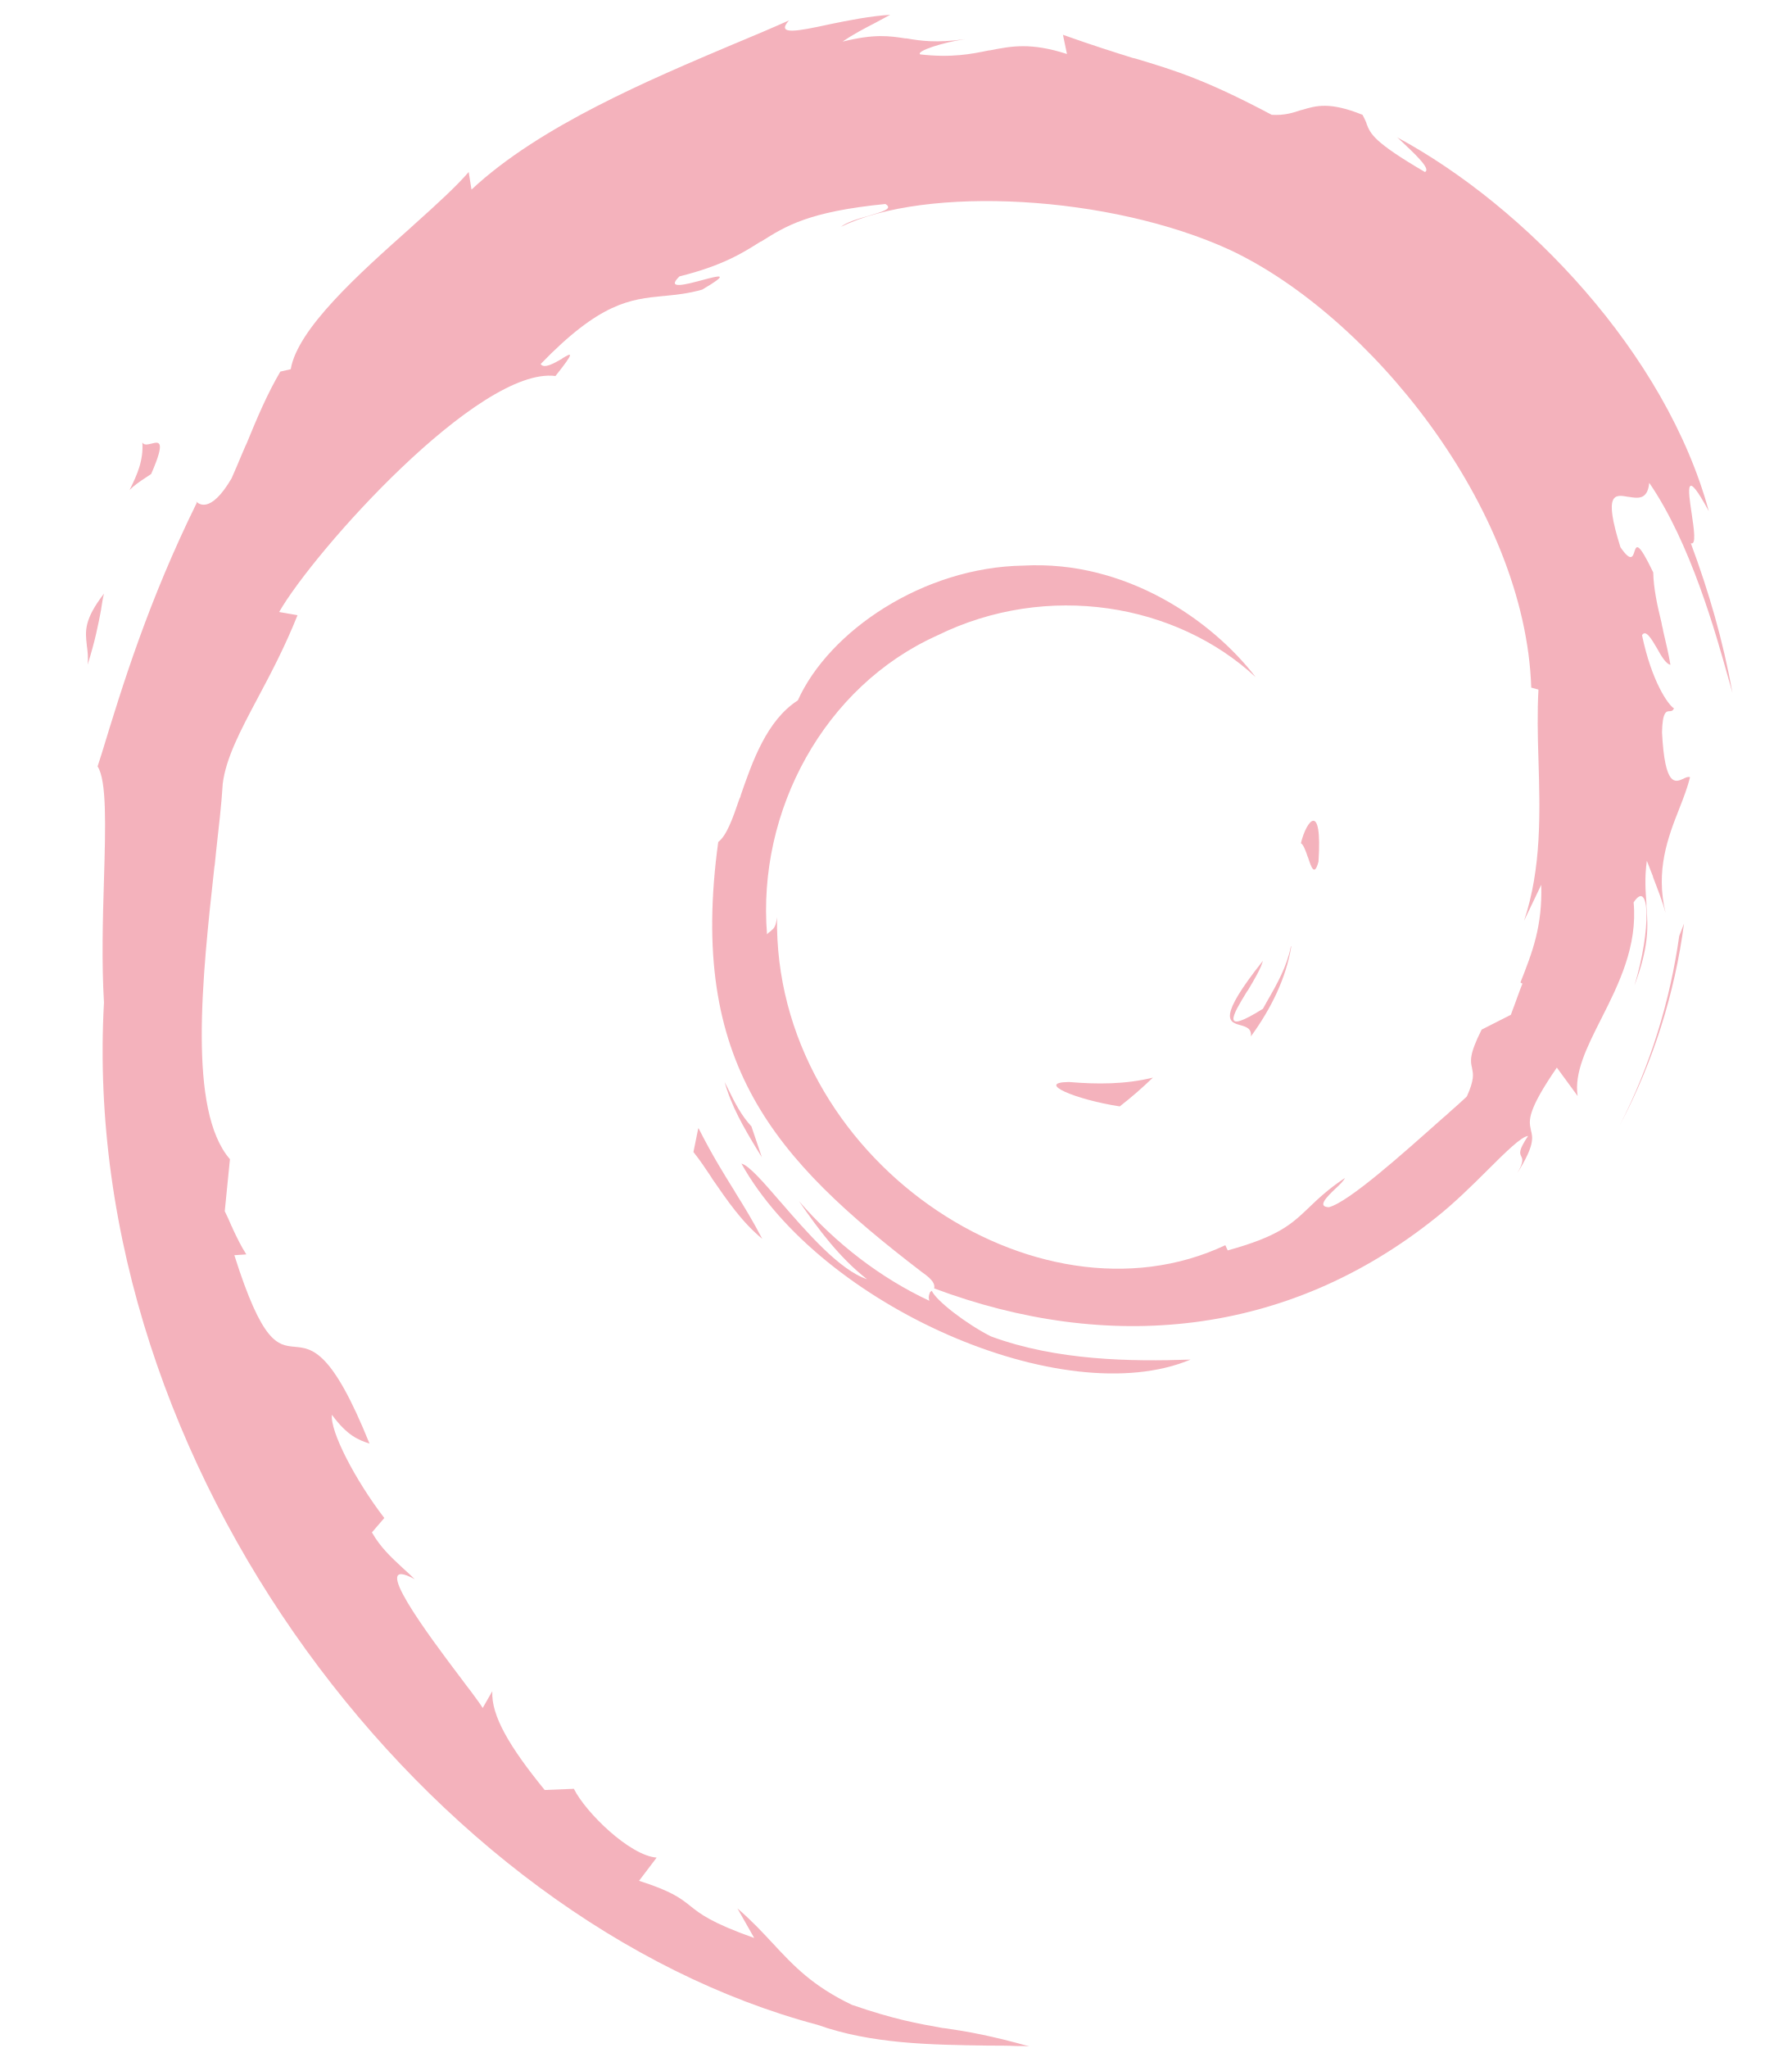
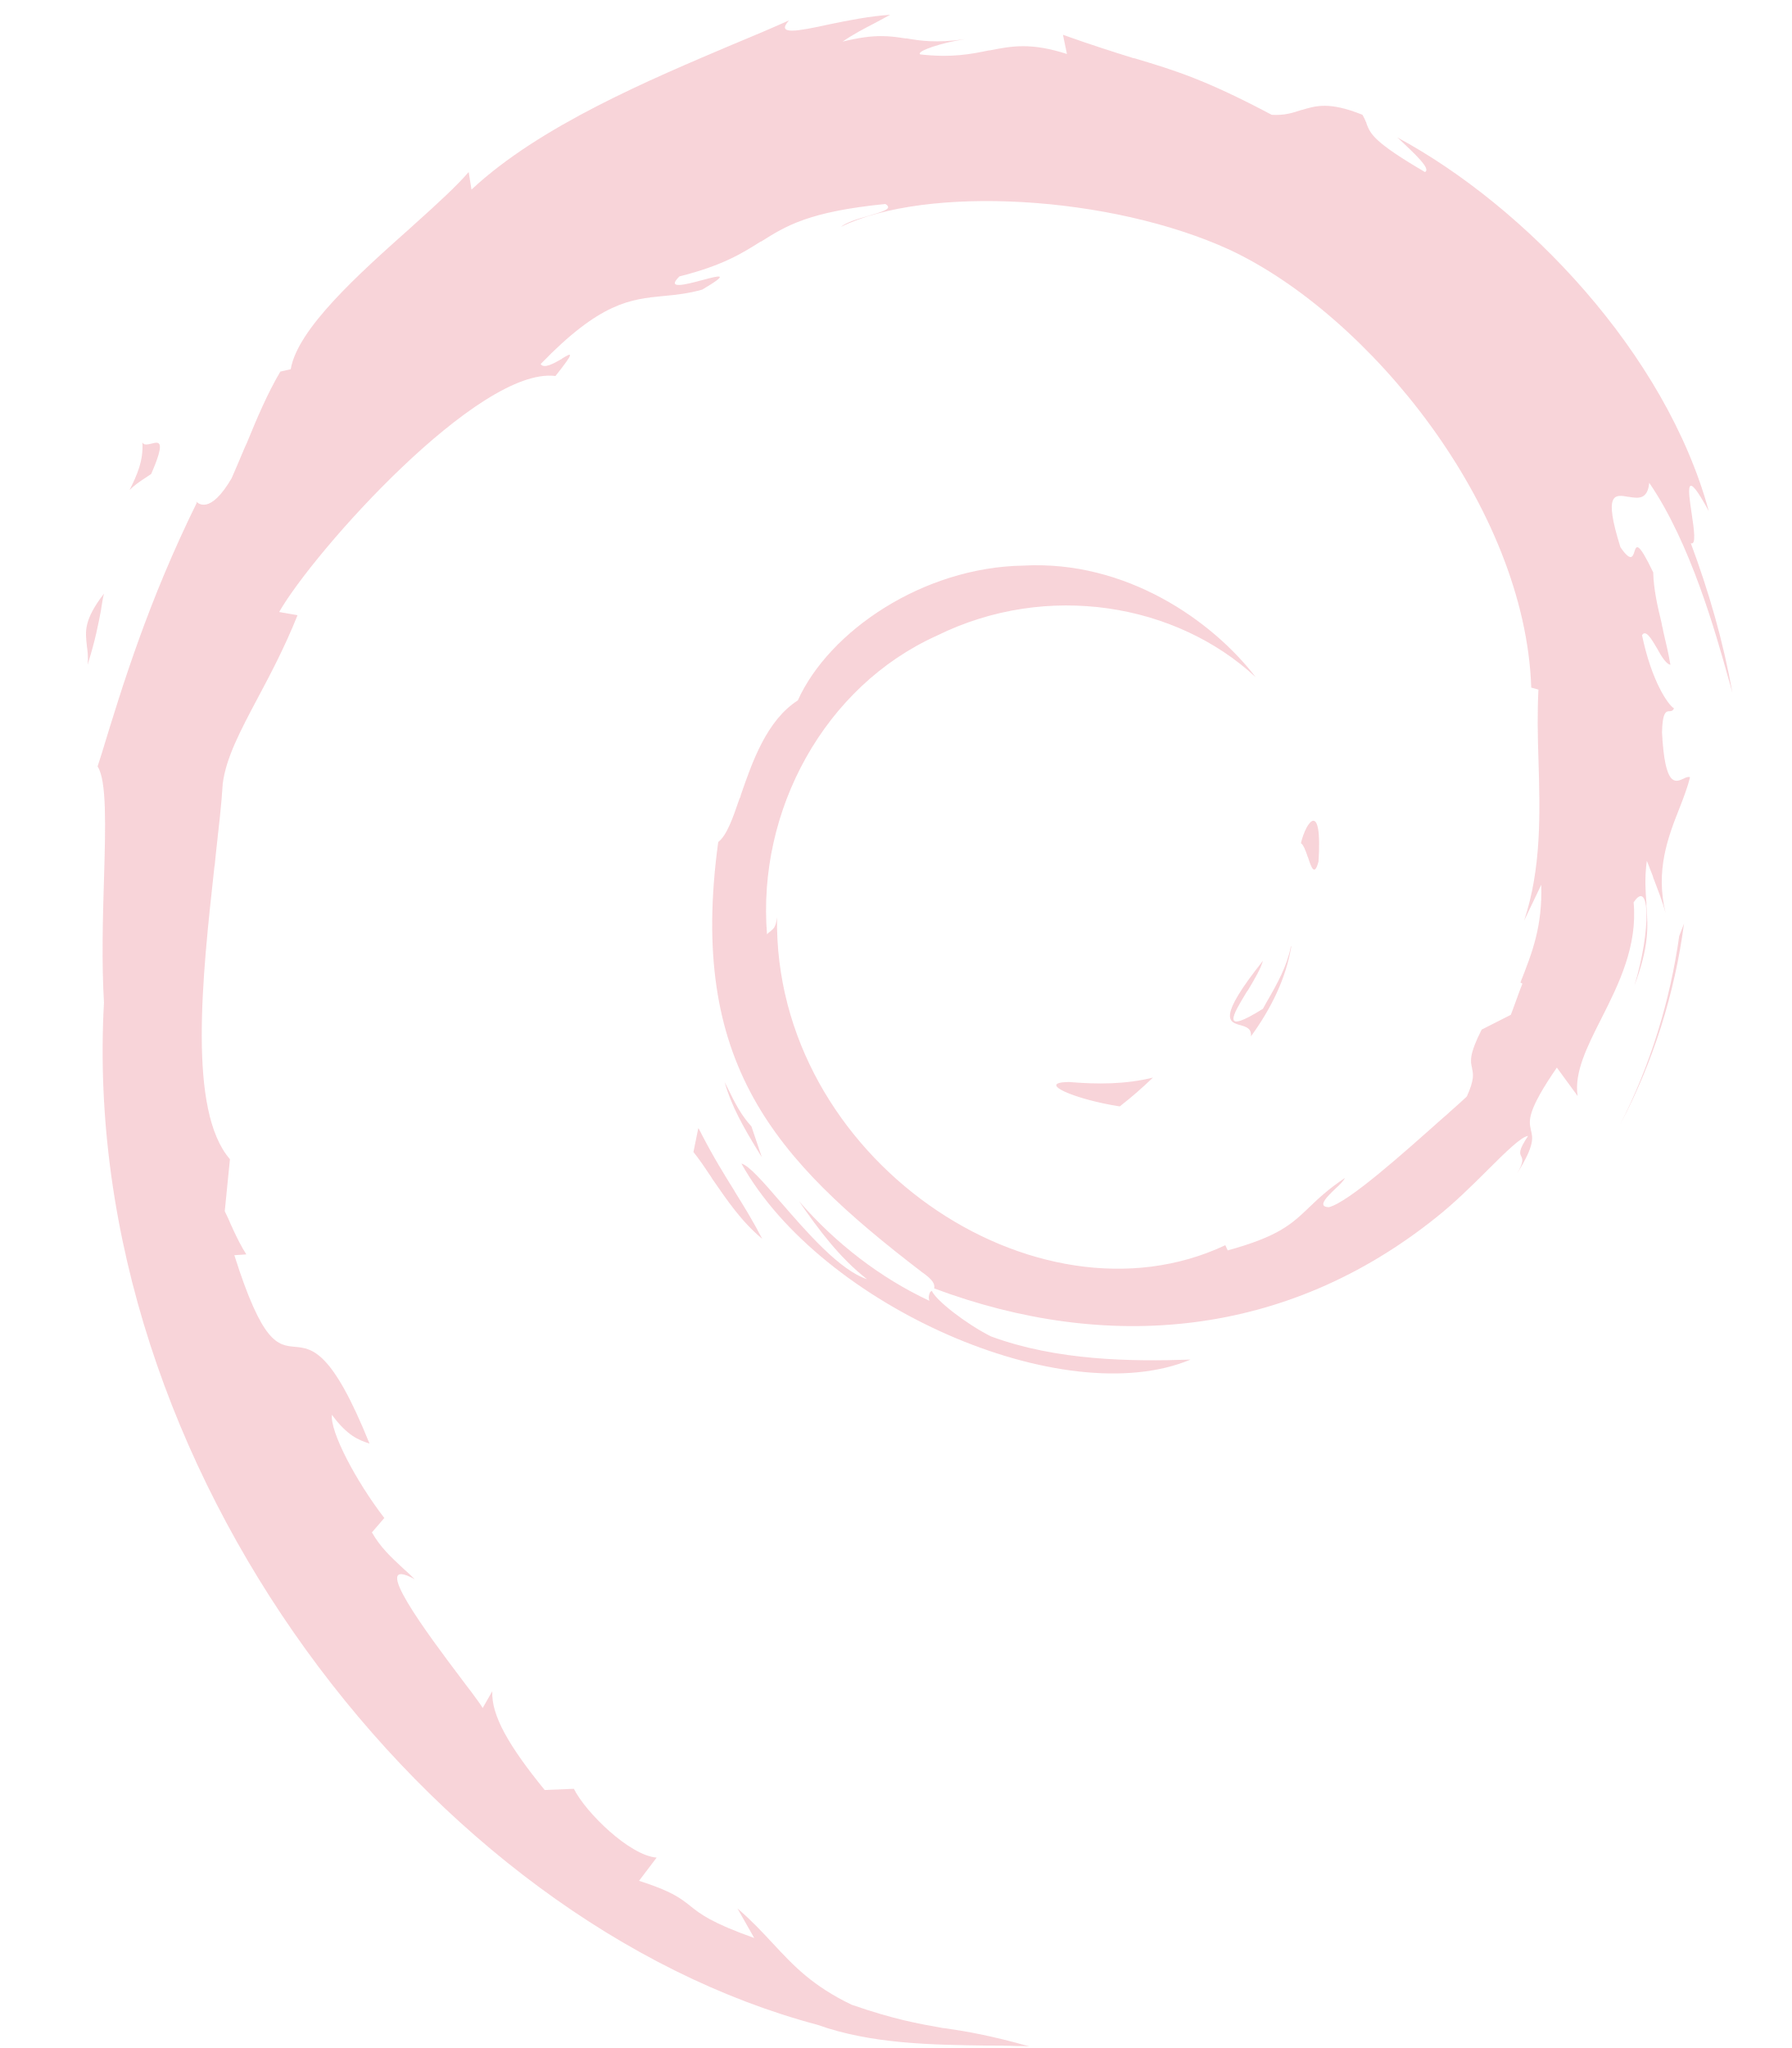
<svg xmlns="http://www.w3.org/2000/svg" viewBox="0 0 448 512" version="1.1" id="svg1">
  <defs id="defs1" />
-   <path d="M380.2 245.6c3-7.6 5.5-14 5.2-24.4l-4.3 9c4.4-13.2 4-27.1 3.6-40.4c-.2-6-.3-11.8 0-17.4l-1.8-.5c-1.5-45.2-40.6-93.1-75.3-109.4c-30-13.8-76.1-16.2-97.3-5.8c1.3-1.1 4.2-2 6.8-2.7l.3-.1c3.3-1 6-1.7 4-2.9c-19.2 1.9-24.9 5.5-31.1 9.4l-.1 0c-4.6 2.9-9.5 6-20.3 8.7c-3.5 3.4 1.7 2 5.8 .9l0 0c4.1-1.1 7.2-1.9-.1 2.4c-3.5 1-6.6 1.3-9.6 1.6l-.1 0c-8.3 .8-15.8 1.6-30.7 17c.8 1.3 3.4-.2 5.3-1.3l.1-.1c2.3-1.4 3.4-2-1.7 4.4c-19.1-2.4-60.3 43.7-69.1 59l4.6 .8c-3.2 8-6.8 14.8-10 20.8c-4.3 8.1-7.9 14.9-8.7 21.3c-.3 5.1-1 11-1.7 17.3l0 0c-.1 1-.2 2-.3 3l-.1 .6c-3 27.3-6.7 60.8 3.9 73l-1.3 13c.6 1.2 1.1 2.3 1.6 3.5c.2 .4 .4 .8 .5 1.1l0 0 0 0 0 0 0 0 0 0 0 0 0 0c1 2.1 2 4.2 3.3 6.2l-3 .2c7 22.1 10.8 22.5 15.1 22.9l0 0c4.4 .4 9.3 .9 18.7 24.2c-2.7-.9-5.5-1.9-9.4-7.2c-.5 4.1 5.8 16.3 13.1 25.8l-3.1 3.6c2.1 3.7 4.8 6.2 7.6 8.8l0 0 0 0c1 .9 2.1 1.9 3.1 2.9c-11.9-6.5 3.2 13.7 11.9 25.2c.8 1.1 1.5 2 2.2 2.9l0 0 0 0 0 0 0 0 0 0c1.4 1.9 2.5 3.4 2.9 4.1l2.4-4.2c-.3 6.1 4.3 13.9 13.1 24.7l7.3-.3c3 6 14 16.7 20.7 17.2l-4.4 5.8c8.1 2.6 10.3 4.3 12.7 6.2c2.6 2.1 5.4 4.3 16.1 8.1l-4.2-7.4c3.5 3 6.2 5.9 8.8 8.7l.1 .1c5.2 5.6 9.9 10.6 19.7 15.3c10.7 3.7 16.6 4.7 22.7 5.8c.3 0 .6 .1 .9 .1c5.4 .8 11.2 1.8 20.8 4.5c-1.1-.1-2.2-.1-3.3-.1h0c-2.3-.1-4.7-.1-7-.1l0 0 0 0 0 0 0 0 0 0 0 0 0 0c-14.4-.2-29.2-.4-42.7-5.2C107.8 480.5 19.5 367.2 26 250.6c-.6-9.9-.3-20.9 0-30.7c.4-13.5 .7-24.8-1.6-28.3l1-3.1c5.3-17.4 11.7-38.2 23.8-62.8l-.1-.2v-.1c.4 .4 3.4 3.4 8.8-5.8c.8-1.8 1.6-3.7 2.4-5.6c.5-1.1 .9-2.2 1.4-3.2c2.5-6.1 5.1-12.3 8.4-17.9l2.6-.6c1.7-10.1 17-23.8 29.8-35.2l1.1-1c5.7-5.1 10.7-9.7 13.6-13.1l.7 4.4c17-15.9 44.6-27.5 65.6-36.4l.5-.2c4.8-2 9.3-3.9 13.3-5.7c-3.4 3.8 2.2 2.7 10 1c4.8-1 10.4-2.1 15.3-2.4l-3.9 2.1c-2.7 1.4-5.4 2.8-8 4.6c8.1-2 11.7-1.4 15.7-.8l.3 0c3.5 .6 7.3 1.2 14.6 .2c-5.6 .8-12.3 3-11.2 3.8c7.9 .9 12.8-.1 17.2-1l.2 0c5.5-1.1 10.3-2 19.3 .9l-1-4.8c7.3 2.6 12.7 4.3 17.5 5.8l.5 .1c10 3 17.6 5.3 34.2 14.1c3.2 .2 5.3-.5 7.4-1.2l.1 0c3.6-1.1 7-2.1 15.2 1.2c.3 .5 .5 1 .7 1.4c.1 .2 .2 .5 .3 .7l0 .1c1 2.6 1.8 4.6 14.6 12.1c1.7-.7-2.7-4.7-6.4-8.2c0 0 0 0-.1-.1c-.2-.1-.3-.3-.5-.4c32.2 17.3 67.3 54.1 78 93.5c-6-11.1-5.2-5.5-4.3 .5c.6 4 1.2 8.1-.2 7.5c4.5 12.1 8.1 24.5 10.4 37.4l-.8-2.9-.1-.3c-3.3-11.9-9.6-34.3-19.9-49.3c-.4 4.3-2.8 3.9-5.2 3.5l-.1 0 0 0c-3.3-.6-6.2-1.1-1.9 12.6c2.6 3.8 3.1 2.4 3.5 1.1l0 0c.5-1.5 .9-2.7 4.7 5.2c.1 4.1 1 8.2 2.1 12.7l0 0 0 0 .1 .6c.1 .3 .1 .5 .2 .8l.1 .6c.6 2.6 1.3 5.4 1.8 8.4c-1.1-.2-2.3-2.2-3.4-4.2c-1.4-2.4-2.8-4.7-3.7-3.2c2.4 11.5 6.5 17.4 8 18.3c-.3 .6-.6 .7-1.1 .7c-.8 0-1.8 .1-1.9 5.3c.7 13.7 3.3 12.5 5.3 11.6l0 0c.6-.3 1.2-.6 1.7-.4c-.6 2.5-1.6 5.1-2.7 7.9c-2.8 7.1-6 15.4-3.4 26.1c-.8-3-2-6-3.1-8.9l-.1-.4c-.2-.5-.4-1-.6-1.5l0 0c-.3-.8-.6-1.6-.9-2.3c-.6 4.4-.3 7.7-.1 10.6c0 .2 0 .5 0 .7c.4 5.3 .7 10-3 19.9c4.3-14.2 3.8-26.9-.2-20.8c1 10.9-3.7 20.4-8 28.9l-.1 .2c-3.6 7.1-6.8 13.5-5.9 19.3l-5.2-7.1c-7.5 10.9-7 13.3-6.5 15.5l0 .1c.5 1.9 1 3.8-3.4 10.8c1.7-2.9 1.3-3.6 1-4.2l0 0c-.4-.8-.7-1.5 1.7-5.1c-1.6 .1-5.5 3.9-10.1 8.5c-3.9 3.9-8.5 8.4-12.8 11.8c-37.5 30.1-82.3 34-125.6 17.8c.2-1-.2-2.1-3.1-4.1c-36.8-28.2-58.5-52.1-50.9-107.5c2.1-1.6 3.6-5.8 5.3-10.8l0 0 0 0 .2-.4 .1-.3 0-.1c2.9-8.4 6.5-18.8 14.3-23.8c7.8-17.3 31.3-33.3 56.4-33.7c25.6-1.4 47.2 13.7 58.1 27.9c-19.8-18.4-52.1-24-79.7-10.4c-28.2 12.7-45 43.8-42.5 74.7c.3-.4 .6-.6 .9-.8l0 0s0 0 0 0c0 0 .1-.1 .1-.1l.1-.1c.6-.5 1.1-.9 1.4-3.3c-.9 60.2 64.8 104.3 112.1 82l.6 1.3c12.7-3.5 15.9-6.5 20.3-10.7l.1-.1 0 0c2.2-2.1 4.7-4.5 8.9-7.3c-.3 .7-1.3 1.7-2.4 2.7c-2.2 2.1-4.6 4.5-1.6 4.6c5-1.3 18.5-13.4 28.5-22.3l0 0 0 0c.6-.5 1.2-1 1.7-1.5c1.5-1.3 2.8-2.5 4-3.6l0 0 .3-.3c1.9-4.2 1.6-5.6 1.3-7l0-.1c-.4-1.6-.8-3.3 2.4-9.6l7.3-3.7c.8-2.1 1.5-4.1 2.2-6c.2-.6 .5-1.2 .7-1.8l-.4-.2zM349.3 34.3l-.2-.1 .2 .1 0 0zM247.8 334.1c-6-3-13.7-8.9-14.8-11.4l-.4 .3c-.3 .6-.5 1.3-.2 2.2c-12.2-5.7-23.4-14.3-32.6-24.9c4.9 7.1 10.1 14.1 17 19.5c-6.9-2.3-15.1-11.8-21.6-19.3l-.1-.1c-4.3-5-7.9-9.1-9.7-9.5c19.8 35.5 80.5 62.3 112.3 49c-14.7 .5-33.4 .3-49.9-5.8zm79.3-119.7l-.1-.2c-.5-1.5-1.1-3.1-1.7-3.4c1.4-5.8 5.4-10.7 4.4 4.6c-1 3.8-1.8 1.5-2.6-1zm-4.2 22.2c-1.3 7.9-5 15.5-10.1 22.5c.2-2-1.2-2.4-2.6-2.8l0 0c-2.9-.8-5.9-1.6 5.6-16.1c-.5 1.9-2.1 4.6-3.7 7.3l0 0 0 0-.3 .4c-3.6 5.9-6.7 11 4 4.3l1-1.8c2.6-4.5 5-8.8 6-13.8h.1zm-55.6 33.9c7.1 .6 14.1 .6 21-1.1c-2.5 2.4-5.2 4.8-8.3 7.2c-11.1-1.7-21.2-6-12.7-6.1zm-92.6 11.6c3.6 7.1 6.4 11.5 9 15.7l.1 .2c2.3 3.7 4.4 7.1 6.8 11.7c-5.1-4.2-8.7-9.5-12.5-15l-.3-.5c-1.4-2.1-2.8-4.2-4.4-6.2l1.2-5.9h.1zm7.5-9.6c1.6 3.3 3.2 6.4 5.7 9.1l2.6 7.7-1.3-2.1c-3.2-5.3-6.3-10.6-8-16.7l.8 1.6 .2 .4zm238.9-41.6c-2.3 17.4-7.7 34.6-16 50.3c7.6-14.9 12.5-30.9 14.8-47.2l1.2-3.1zM35.6 110.6c.4 .8 1.4 .5 2.3 .3c1.9-.5 3.6-.9-.1 7.6c-.5 .3-1 .7-1.5 1l0 0 0 0c-1.4 .9-2.8 1.9-3.9 3c1.9-3.8 3.5-7.4 3.2-11.9zM25.3 152.3c-.7 3.7-1.5 7.9-3.4 13.9c.2-1.9 0-3.5-.2-4.9l0-.1c-.4-3.4-.7-6.3 4.3-12.8c-.3 1.2-.5 2.5-.7 3.8v.1z" id="path1" style="fill:#ed8796;fill-opacity:0.8;opacity:0.8" />
+   <path d="M380.2 245.6c3-7.6 5.5-14 5.2-24.4l-4.3 9c4.4-13.2 4-27.1 3.6-40.4c-.2-6-.3-11.8 0-17.4l-1.8-.5c-1.5-45.2-40.6-93.1-75.3-109.4c-30-13.8-76.1-16.2-97.3-5.8c1.3-1.1 4.2-2 6.8-2.7l.3-.1c3.3-1 6-1.7 4-2.9c-19.2 1.9-24.9 5.5-31.1 9.4l-.1 0c-4.6 2.9-9.5 6-20.3 8.7c-3.5 3.4 1.7 2 5.8 .9l0 0c4.1-1.1 7.2-1.9-.1 2.4c-3.5 1-6.6 1.3-9.6 1.6l-.1 0c-8.3 .8-15.8 1.6-30.7 17c.8 1.3 3.4-.2 5.3-1.3l.1-.1c2.3-1.4 3.4-2-1.7 4.4c-19.1-2.4-60.3 43.7-69.1 59l4.6 .8c-3.2 8-6.8 14.8-10 20.8c-4.3 8.1-7.9 14.9-8.7 21.3c-.3 5.1-1 11-1.7 17.3l0 0c-.1 1-.2 2-.3 3l-.1 .6c-3 27.3-6.7 60.8 3.9 73l-1.3 13c.6 1.2 1.1 2.3 1.6 3.5c.2 .4 .4 .8 .5 1.1l0 0 0 0 0 0 0 0 0 0 0 0 0 0c1 2.1 2 4.2 3.3 6.2l-3 .2c7 22.1 10.8 22.5 15.1 22.9l0 0c4.4 .4 9.3 .9 18.7 24.2c-2.7-.9-5.5-1.9-9.4-7.2c-.5 4.1 5.8 16.3 13.1 25.8l-3.1 3.6c2.1 3.7 4.8 6.2 7.6 8.8l0 0 0 0c1 .9 2.1 1.9 3.1 2.9c-11.9-6.5 3.2 13.7 11.9 25.2c.8 1.1 1.5 2 2.2 2.9l0 0 0 0 0 0 0 0 0 0c1.4 1.9 2.5 3.4 2.9 4.1l2.4-4.2c-.3 6.1 4.3 13.9 13.1 24.7l7.3-.3c3 6 14 16.7 20.7 17.2l-4.4 5.8c8.1 2.6 10.3 4.3 12.7 6.2c2.6 2.1 5.4 4.3 16.1 8.1l-4.2-7.4c3.5 3 6.2 5.9 8.8 8.7l.1 .1c5.2 5.6 9.9 10.6 19.7 15.3c10.7 3.7 16.6 4.7 22.7 5.8c.3 0 .6 .1 .9 .1c5.4 .8 11.2 1.8 20.8 4.5c-1.1-.1-2.2-.1-3.3-.1h0c-2.3-.1-4.7-.1-7-.1l0 0 0 0 0 0 0 0 0 0 0 0 0 0c-14.4-.2-29.2-.4-42.7-5.2C107.8 480.5 19.5 367.2 26 250.6c-.6-9.9-.3-20.9 0-30.7c.4-13.5 .7-24.8-1.6-28.3l1-3.1c5.3-17.4 11.7-38.2 23.8-62.8l-.1-.2v-.1c.4 .4 3.4 3.4 8.8-5.8c.8-1.8 1.6-3.7 2.4-5.6c.5-1.1 .9-2.2 1.4-3.2c2.5-6.1 5.1-12.3 8.4-17.9l2.6-.6c1.7-10.1 17-23.8 29.8-35.2l1.1-1c5.7-5.1 10.7-9.7 13.6-13.1l.7 4.4c17-15.9 44.6-27.5 65.6-36.4l.5-.2c4.8-2 9.3-3.9 13.3-5.7c-3.4 3.8 2.2 2.7 10 1c4.8-1 10.4-2.1 15.3-2.4l-3.9 2.1c-2.7 1.4-5.4 2.8-8 4.6c8.1-2 11.7-1.4 15.7-.8l.3 0c3.5 .6 7.3 1.2 14.6 .2c-5.6 .8-12.3 3-11.2 3.8c7.9 .9 12.8-.1 17.2-1l.2 0c5.5-1.1 10.3-2 19.3 .9l-1-4.8c7.3 2.6 12.7 4.3 17.5 5.8l.5 .1c10 3 17.6 5.3 34.2 14.1c3.2 .2 5.3-.5 7.4-1.2l.1 0c3.6-1.1 7-2.1 15.2 1.2c.3 .5 .5 1 .7 1.4c.1 .2 .2 .5 .3 .7l0 .1c1 2.6 1.8 4.6 14.6 12.1c1.7-.7-2.7-4.7-6.4-8.2c0 0 0 0-.1-.1c-.2-.1-.3-.3-.5-.4c32.2 17.3 67.3 54.1 78 93.5c-6-11.1-5.2-5.5-4.3 .5c.6 4 1.2 8.1-.2 7.5c4.5 12.1 8.1 24.5 10.4 37.4l-.8-2.9-.1-.3c-3.3-11.9-9.6-34.3-19.9-49.3c-.4 4.3-2.8 3.9-5.2 3.5l-.1 0 0 0c-3.3-.6-6.2-1.1-1.9 12.6c2.6 3.8 3.1 2.4 3.5 1.1l0 0c.5-1.5 .9-2.7 4.7 5.2c.1 4.1 1 8.2 2.1 12.7l0 0 0 0 .1 .6c.1 .3 .1 .5 .2 .8l.1 .6c.6 2.6 1.3 5.4 1.8 8.4c-1.1-.2-2.3-2.2-3.4-4.2c-1.4-2.4-2.8-4.7-3.7-3.2c2.4 11.5 6.5 17.4 8 18.3c-.3 .6-.6 .7-1.1 .7c-.8 0-1.8 .1-1.9 5.3c.7 13.7 3.3 12.5 5.3 11.6l0 0c.6-.3 1.2-.6 1.7-.4c-.6 2.5-1.6 5.1-2.7 7.9c-2.8 7.1-6 15.4-3.4 26.1c-.8-3-2-6-3.1-8.9l-.1-.4c-.2-.5-.4-1-.6-1.5l0 0c-.3-.8-.6-1.6-.9-2.3c-.6 4.4-.3 7.7-.1 10.6c0 .2 0 .5 0 .7c.4 5.3 .7 10-3 19.9c4.3-14.2 3.8-26.9-.2-20.8c1 10.9-3.7 20.4-8 28.9l-.1 .2c-3.6 7.1-6.8 13.5-5.9 19.3l-5.2-7.1c-7.5 10.9-7 13.3-6.5 15.5l0 .1c.5 1.9 1 3.8-3.4 10.8c1.7-2.9 1.3-3.6 1-4.2l0 0c-.4-.8-.7-1.5 1.7-5.1c-1.6 .1-5.5 3.9-10.1 8.5c-3.9 3.9-8.5 8.4-12.8 11.8c-37.5 30.1-82.3 34-125.6 17.8c.2-1-.2-2.1-3.1-4.1c-36.8-28.2-58.5-52.1-50.9-107.5c2.1-1.6 3.6-5.8 5.3-10.8l0 0 0 0 .2-.4 .1-.3 0-.1c2.9-8.4 6.5-18.8 14.3-23.8c7.8-17.3 31.3-33.3 56.4-33.7c25.6-1.4 47.2 13.7 58.1 27.9c-19.8-18.4-52.1-24-79.7-10.4c-28.2 12.7-45 43.8-42.5 74.7c.3-.4 .6-.6 .9-.8l0 0s0 0 0 0c0 0 .1-.1 .1-.1l.1-.1c.6-.5 1.1-.9 1.4-3.3c-.9 60.2 64.8 104.3 112.1 82l.6 1.3c12.7-3.5 15.9-6.5 20.3-10.7l.1-.1 0 0c2.2-2.1 4.7-4.5 8.9-7.3c-.3 .7-1.3 1.7-2.4 2.7c-2.2 2.1-4.6 4.5-1.6 4.6c5-1.3 18.5-13.4 28.5-22.3l0 0 0 0c.6-.5 1.2-1 1.7-1.5c1.5-1.3 2.8-2.5 4-3.6l0 0 .3-.3c1.9-4.2 1.6-5.6 1.3-7l0-.1c-.4-1.6-.8-3.3 2.4-9.6l7.3-3.7c.8-2.1 1.5-4.1 2.2-6c.2-.6 .5-1.2 .7-1.8l-.4-.2zM349.3 34.3l-.2-.1 .2 .1 0 0zM247.8 334.1c-6-3-13.7-8.9-14.8-11.4l-.4 .3c-.3 .6-.5 1.3-.2 2.2c-12.2-5.7-23.4-14.3-32.6-24.9c4.9 7.1 10.1 14.1 17 19.5c-6.9-2.3-15.1-11.8-21.6-19.3l-.1-.1c-4.3-5-7.9-9.1-9.7-9.5c19.8 35.5 80.5 62.3 112.3 49c-14.7 .5-33.4 .3-49.9-5.8zm79.3-119.7l-.1-.2c-.5-1.5-1.1-3.1-1.7-3.4c1.4-5.8 5.4-10.7 4.4 4.6c-1 3.8-1.8 1.5-2.6-1zm-4.2 22.2c-1.3 7.9-5 15.5-10.1 22.5c.2-2-1.2-2.4-2.6-2.8l0 0c-2.9-.8-5.9-1.6 5.6-16.1c-.5 1.9-2.1 4.6-3.7 7.3l0 0 0 0-.3 .4c-3.6 5.9-6.7 11 4 4.3l1-1.8c2.6-4.5 5-8.8 6-13.8h.1zm-55.6 33.9c7.1 .6 14.1 .6 21-1.1c-2.5 2.4-5.2 4.8-8.3 7.2c-11.1-1.7-21.2-6-12.7-6.1zm-92.6 11.6c3.6 7.1 6.4 11.5 9 15.7l.1 .2c2.3 3.7 4.4 7.1 6.8 11.7c-5.1-4.2-8.7-9.5-12.5-15l-.3-.5c-1.4-2.1-2.8-4.2-4.4-6.2l1.2-5.9h.1zm7.5-9.6c1.6 3.3 3.2 6.4 5.7 9.1l2.6 7.7-1.3-2.1c-3.2-5.3-6.3-10.6-8-16.7l.8 1.6 .2 .4zm238.9-41.6c-2.3 17.4-7.7 34.6-16 50.3c7.6-14.9 12.5-30.9 14.8-47.2l1.2-3.1zM35.6 110.6c.4 .8 1.4 .5 2.3 .3c1.9-.5 3.6-.9-.1 7.6c-.5 .3-1 .7-1.5 1l0 0 0 0c-1.4 .9-2.8 1.9-3.9 3c1.9-3.8 3.5-7.4 3.2-11.9zM25.3 152.3c-.7 3.7-1.5 7.9-3.4 13.9c.2-1.9 0-3.5-.2-4.9l0-.1c-.4-3.4-.7-6.3 4.3-12.8c-.3 1.2-.5 2.5-.7 3.8v.1z" id="path1" style="fill:#ed8796;fill-opacity:0.6;opacity:0.6" />
</svg>
